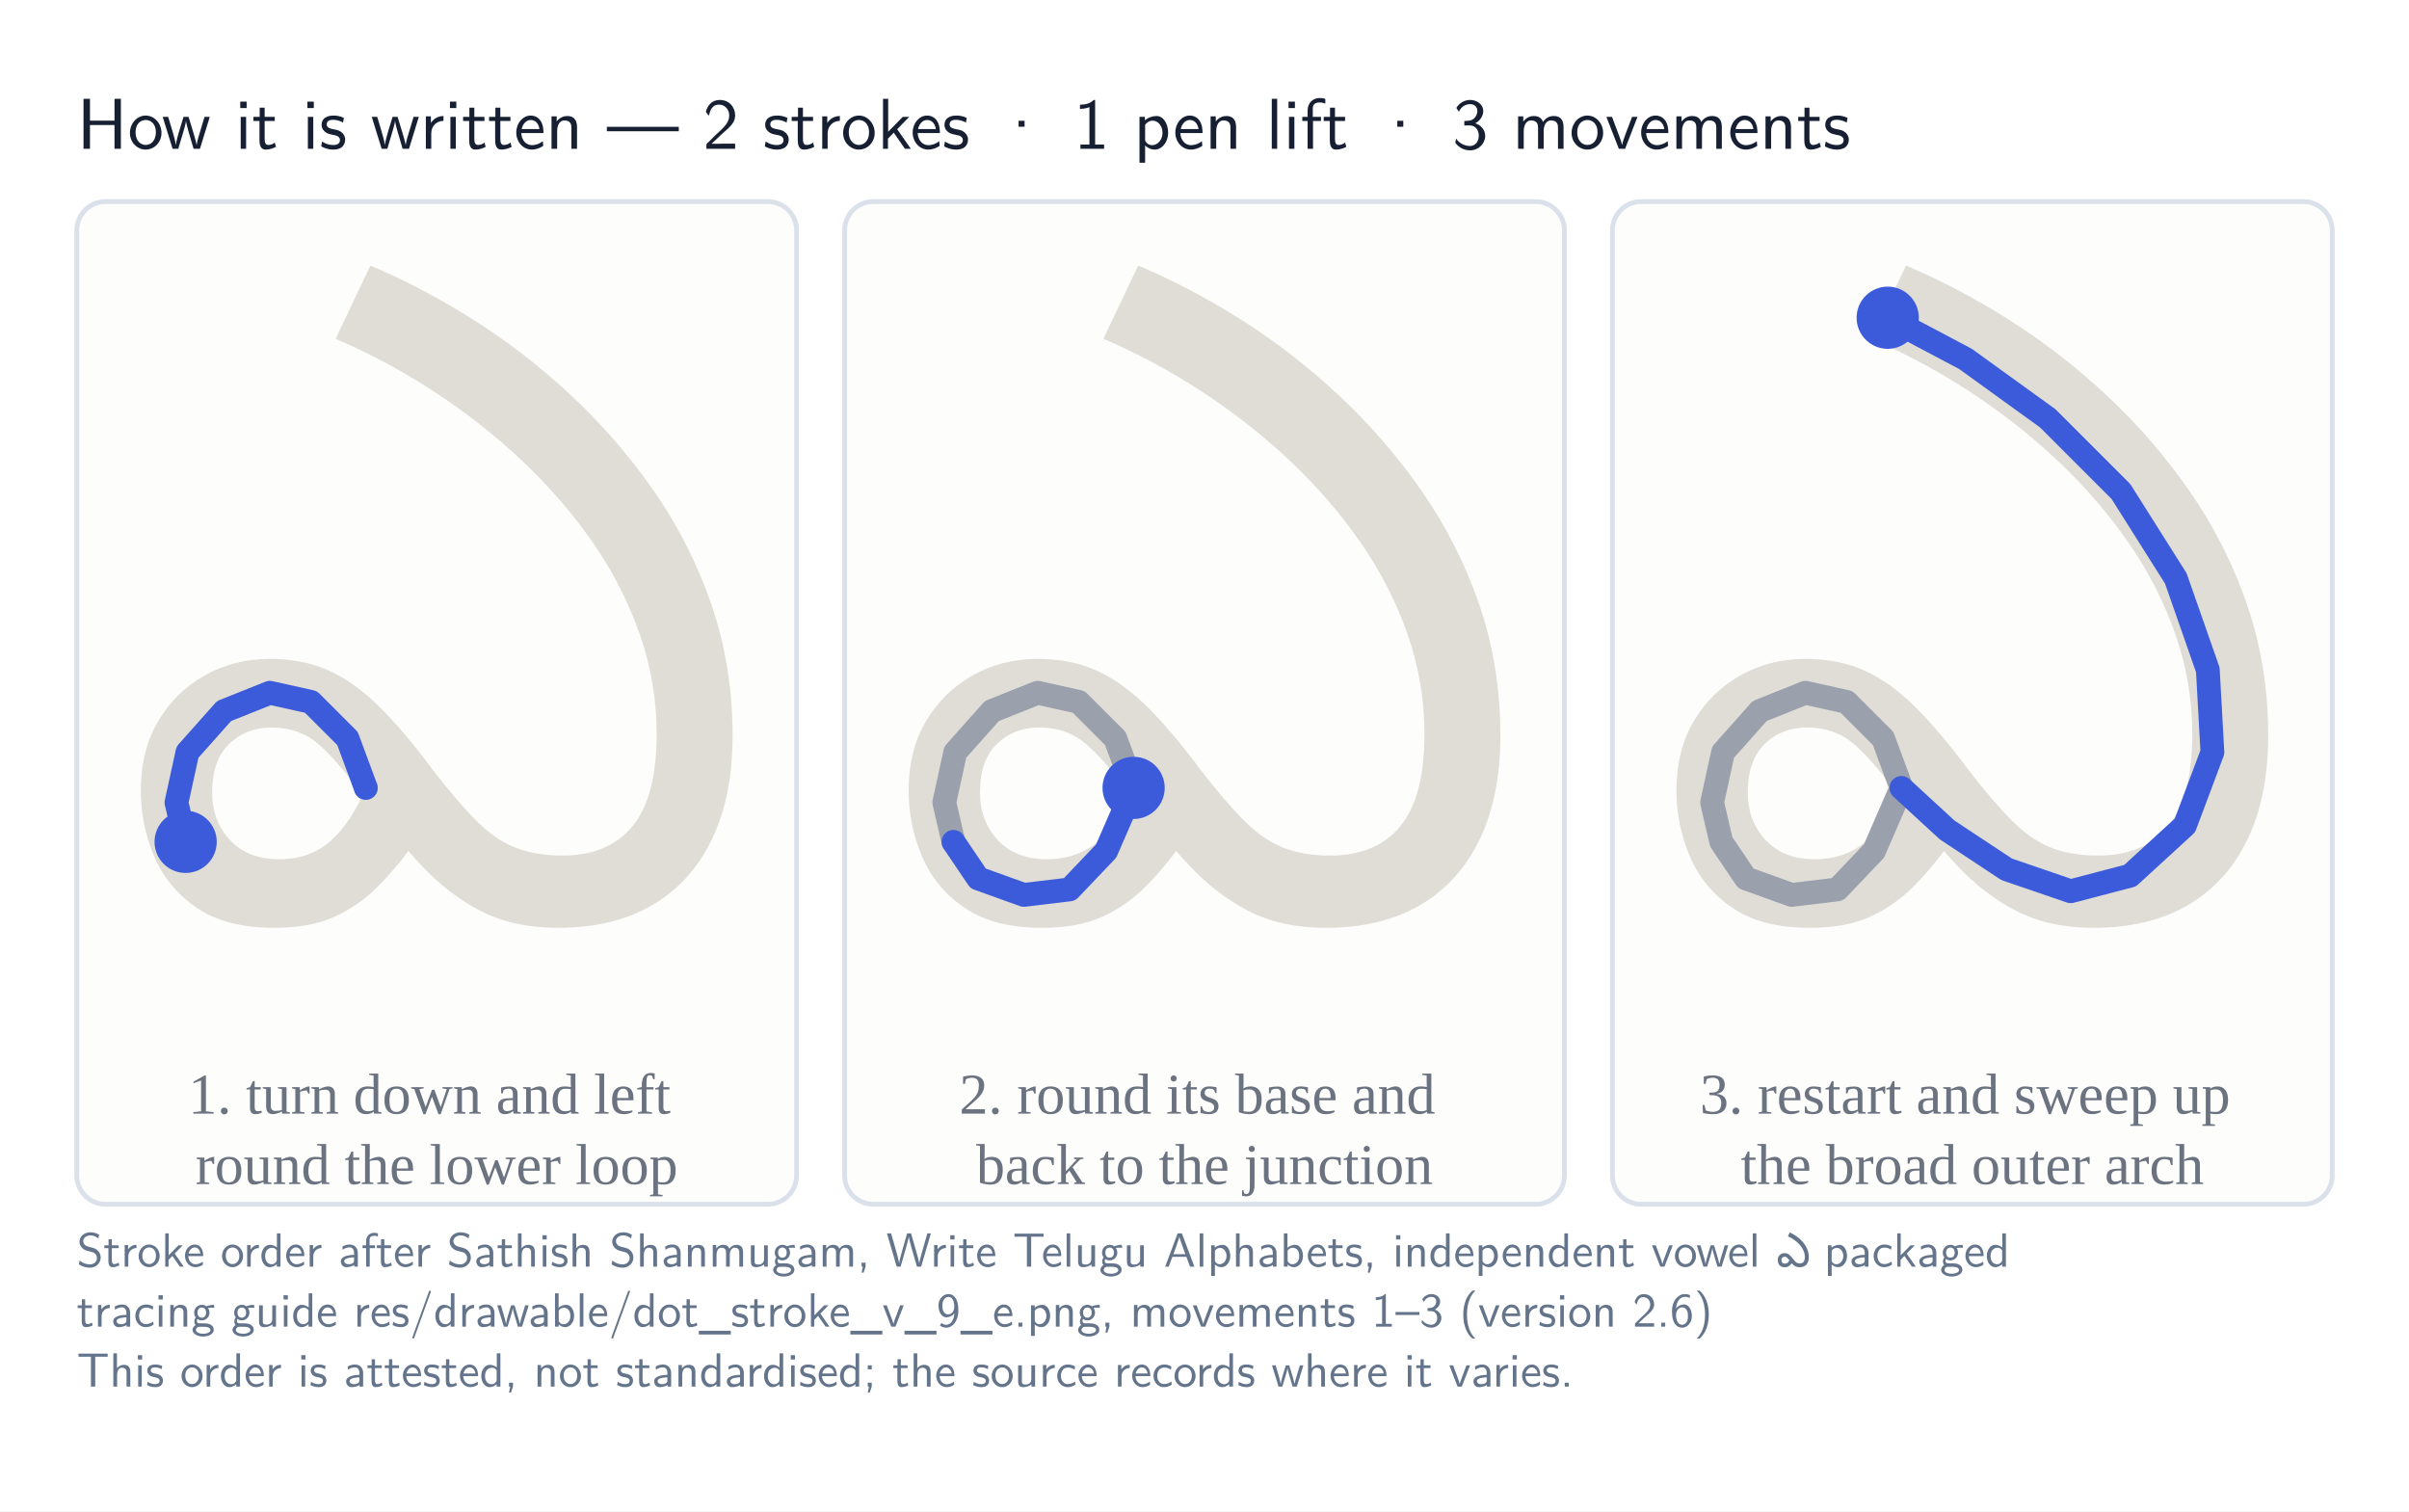
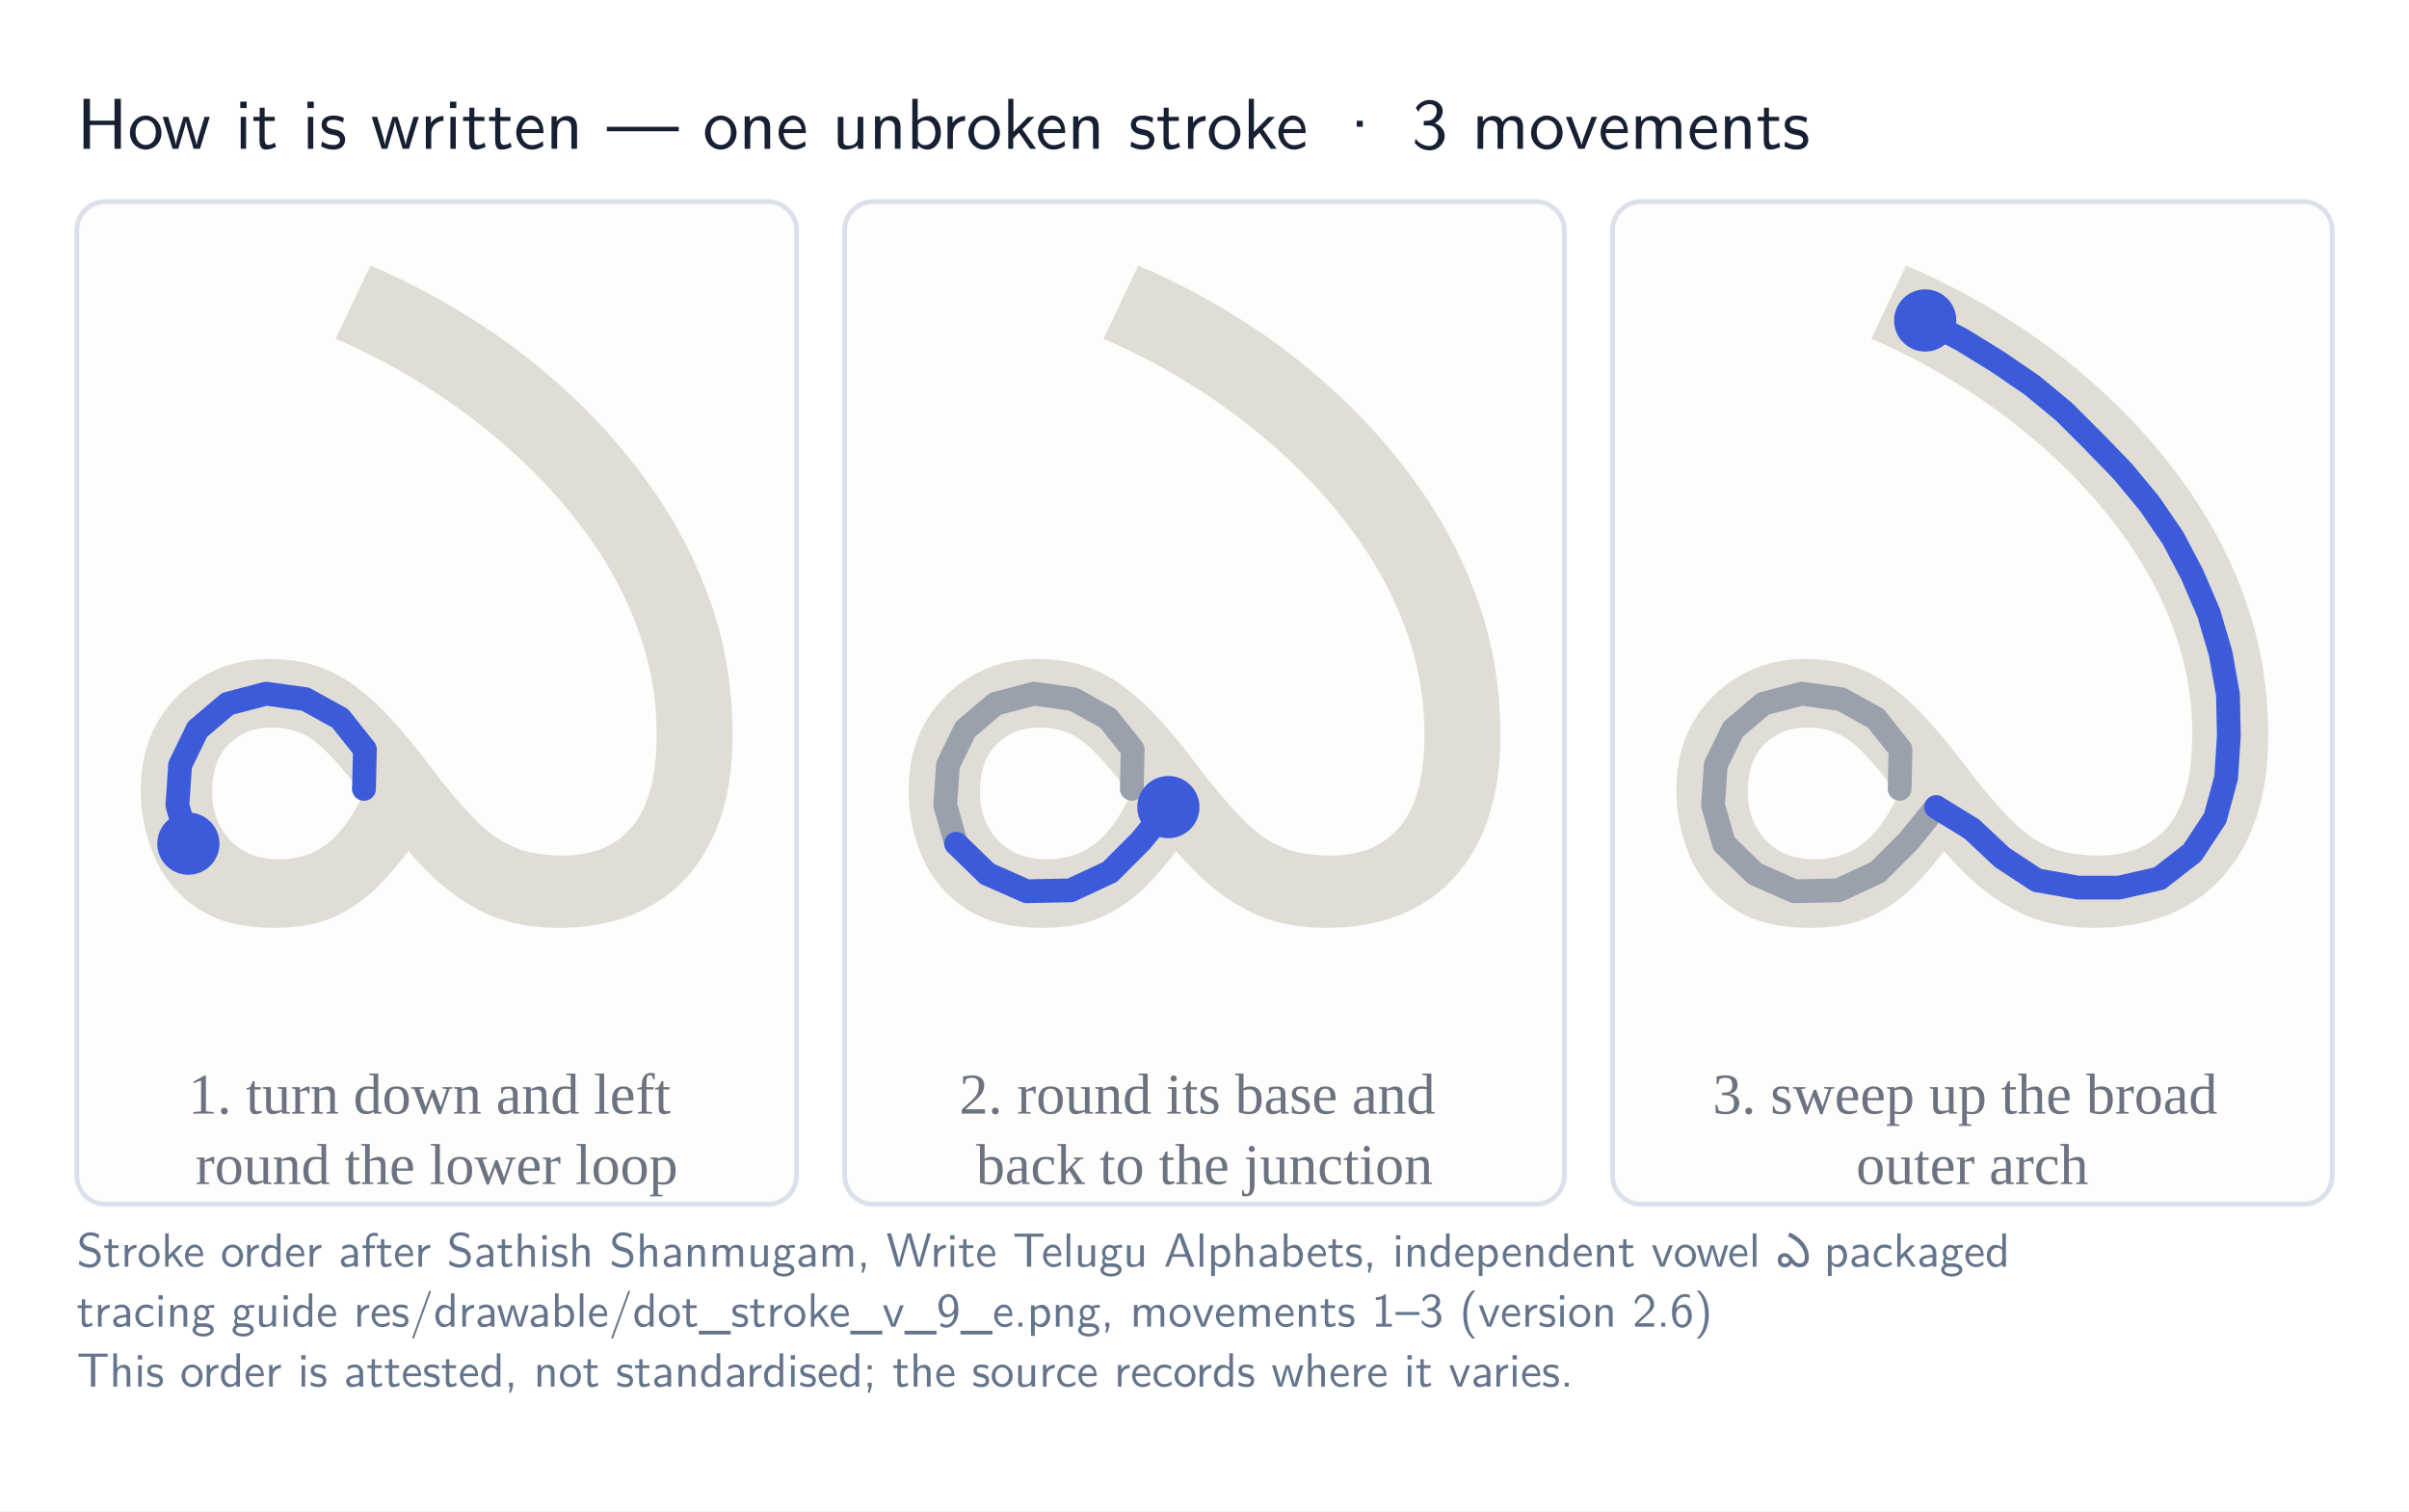
- <svg xmlns="http://www.w3.org/2000/svg" width="502" height="314.93" viewBox="0 0 502 314.93" role="img" aria-label="How to write ఎ: 2 strokes · 1 pen lift · 3 movements">
+ <svg xmlns="http://www.w3.org/2000/svg" width="502" height="314.93" viewBox="0 0 502 314.93" role="img" aria-label="How to write ఎ: one unbroken stroke · 3 movements">
  <rect x="0" y="0" width="502" height="314.93" fill="#ffffff" />
-   <text x="16" y="31" font-family="Latin Modern Sans, sans-serif" font-size="15" fill="#172033">How it is written — 2 strokes · 1 pen lift · 3 movements</text>
+   <text x="16" y="31" font-family="Latin Modern Sans, sans-serif" font-size="15" fill="#172033">How it is written — one unbroken stroke · 3 movements</text>
  <rect x="16" y="42" width="150" height="208.93" rx="6" fill="#fdfdfc" stroke="#dbe1ea" stroke-width="1" />
  <svg x="16" y="42" width="150" height="208.93" viewBox="-41 -782 787 1096.2" preserveAspectRatio="xMidYMid meet" overflow="hidden">
    <g transform="scale(1,-1)">
      <path class="ductus__glyph" d="M485 -12Q437 -12 401.5 6Q366 24 336 56Q306 88 273 131Q244 171 223 189Q202 207 172 207Q144 207 125.5 189Q107 171 107 136Q107 105 126.5 84Q146 63 180 63Q214 63 236.5 83Q259 103 275 141L328 81Q309 54 288 33Q267 12 240.5 0Q214 -12 175 -12Q122 -12 90 10Q58 32 43.5 66.5Q29 101 29 138Q29 182 48 214Q67 246 99 264Q131 282 170 282Q206 282 234 269.5Q262 257 289 230.5Q316 204 348 161Q375 126 396 105Q417 84 439 75.5Q461 67 490 67Q540 67 566.5 99Q593 131 593 200Q593 256 574.5 309Q556 362 523 409.5Q490 457 446 498.5Q402 540 350 574Q298 608 242 632L280 712Q335 689 391.5 653.5Q448 618 499 570.5Q550 523 590 465.5Q630 408 653 341Q676 274 676 198Q676 132 653.5 85Q631 38 588.5 13Q546 -12 485 -12Z" fill="#e0ddd6" fill-rule="nonzero" />
-       <path class="ductus__done" d="M275 141 L275 141" fill="none" stroke="#9aa1ad" stroke-width="26" stroke-linecap="round" stroke-linejoin="round" />
-       <path class="ductus__pen" d="M275 141 L255 195 L215 235 L170 245 L120 225 L80 180 L68 125 L78 82" fill="none" stroke="#3b5bdb" stroke-width="26" stroke-linecap="round" stroke-linejoin="round" />
-       <circle class="ductus__tip" cx="78" cy="82" r="34" fill="#3b5bdb" />
+       <path class="ductus__done" d="M273 140 L273 140" fill="none" stroke="#9aa1ad" stroke-width="26" stroke-linecap="round" stroke-linejoin="round" />
+       <path class="ductus__pen" d="M273 140 L274 183 L247 217 L209 238 L166 244 L124 233 L91 205 L72 166 L69 122 L81 80" fill="none" stroke="#3b5bdb" stroke-width="26" stroke-linecap="round" stroke-linejoin="round" />
+       <circle class="ductus__tip" cx="81" cy="80" r="34" fill="#3b5bdb" />
    </g>
    <text class="ductus__caption" x="352.5" y="215.1" text-anchor="middle" font-size="63.1" fill="#6b7280">
      <tspan x="352.5" y="215.1">1. turn down and left</tspan>
      <tspan x="352.5" y="292.1">round the lower loop</tspan>
    </text>
  </svg>
  <rect x="176" y="42" width="150" height="208.93" rx="6" fill="#fdfdfc" stroke="#dbe1ea" stroke-width="1" />
  <svg x="176" y="42" width="150" height="208.93" viewBox="-41 -782 787 1096.2" preserveAspectRatio="xMidYMid meet" overflow="hidden">
    <g transform="scale(1,-1)">
      <path class="ductus__glyph" d="M485 -12Q437 -12 401.5 6Q366 24 336 56Q306 88 273 131Q244 171 223 189Q202 207 172 207Q144 207 125.5 189Q107 171 107 136Q107 105 126.5 84Q146 63 180 63Q214 63 236.5 83Q259 103 275 141L328 81Q309 54 288 33Q267 12 240.5 0Q214 -12 175 -12Q122 -12 90 10Q58 32 43.5 66.5Q29 101 29 138Q29 182 48 214Q67 246 99 264Q131 282 170 282Q206 282 234 269.5Q262 257 289 230.5Q316 204 348 161Q375 126 396 105Q417 84 439 75.5Q461 67 490 67Q540 67 566.5 99Q593 131 593 200Q593 256 574.5 309Q556 362 523 409.5Q490 457 446 498.5Q402 540 350 574Q298 608 242 632L280 712Q335 689 391.5 653.5Q448 618 499 570.5Q550 523 590 465.5Q630 408 653 341Q676 274 676 198Q676 132 653.5 85Q631 38 588.5 13Q546 -12 485 -12Z" fill="#e0ddd6" fill-rule="nonzero" />
-       <path class="ductus__done" d="M275 141 L255 195 L215 235 L170 245 L120 225 L80 180 L68 125 L78 82 L78 82" fill="none" stroke="#9aa1ad" stroke-width="26" stroke-linecap="round" stroke-linejoin="round" />
-       <path class="ductus__pen" d="M78 82 L105 42 L155 24 L205 30 L245 72 L275 141" fill="none" stroke="#3b5bdb" stroke-width="26" stroke-linecap="round" stroke-linejoin="round" />
-       <circle class="ductus__tip" cx="275" cy="141" r="34" fill="#3b5bdb" />
+       <path class="ductus__done" d="M273 140 L274 183 L247 217 L209 238 L166 244 L124 233 L91 205 L72 166 L69 122 L81 80 L81 80" fill="none" stroke="#9aa1ad" stroke-width="26" stroke-linecap="round" stroke-linejoin="round" />
+       <path class="ductus__pen" d="M81 80 L115 47 L158 28 L206 29 L249 49 L283 83 L313 120" fill="none" stroke="#3b5bdb" stroke-width="26" stroke-linecap="round" stroke-linejoin="round" />
+       <circle class="ductus__tip" cx="313" cy="120" r="34" fill="#3b5bdb" />
    </g>
    <text class="ductus__caption" x="352.5" y="215.1" text-anchor="middle" font-size="63.1" fill="#6b7280">
      <tspan x="352.5" y="215.1">2. round its base and</tspan>
      <tspan x="352.5" y="292.1">back to the junction</tspan>
    </text>
  </svg>
  <rect x="336" y="42" width="150" height="208.93" rx="6" fill="#fdfdfc" stroke="#dbe1ea" stroke-width="1" />
  <svg x="336" y="42" width="150" height="208.93" viewBox="-41 -782 787 1096.2" preserveAspectRatio="xMidYMid meet" overflow="hidden">
    <g transform="scale(1,-1)">
      <path class="ductus__glyph" d="M485 -12Q437 -12 401.5 6Q366 24 336 56Q306 88 273 131Q244 171 223 189Q202 207 172 207Q144 207 125.5 189Q107 171 107 136Q107 105 126.5 84Q146 63 180 63Q214 63 236.5 83Q259 103 275 141L328 81Q309 54 288 33Q267 12 240.5 0Q214 -12 175 -12Q122 -12 90 10Q58 32 43.5 66.5Q29 101 29 138Q29 182 48 214Q67 246 99 264Q131 282 170 282Q206 282 234 269.5Q262 257 289 230.5Q316 204 348 161Q375 126 396 105Q417 84 439 75.5Q461 67 490 67Q540 67 566.5 99Q593 131 593 200Q593 256 574.5 309Q556 362 523 409.5Q490 457 446 498.5Q402 540 350 574Q298 608 242 632L280 712Q335 689 391.5 653.5Q448 618 499 570.5Q550 523 590 465.5Q630 408 653 341Q676 274 676 198Q676 132 653.5 85Q631 38 588.5 13Q546 -12 485 -12Z" fill="#e0ddd6" fill-rule="nonzero" />
-       <path class="ductus__done" d="M275 141 L255 195 L215 235 L170 245 L120 225 L80 180 L68 125 L78 82 L105 42 L155 24 L205 30 L245 72 L275 141" fill="none" stroke="#9aa1ad" stroke-width="26" stroke-linecap="round" stroke-linejoin="round" />
-       <path class="ductus__done" d="M275 141 L275 141" fill="none" stroke="#9aa1ad" stroke-width="26" stroke-linecap="round" stroke-linejoin="round" />
-       <path class="ductus__pen" d="M275 141 L325 95 L390 52 L460 28 L525 45 L585 100 L615 180 L610 270 L575 370 L515 465 L435 545 L345 610 L260 655" fill="none" stroke="#3b5bdb" stroke-width="26" stroke-linecap="round" stroke-linejoin="round" />
-       <circle class="ductus__tip" cx="260" cy="655" r="34" fill="#3b5bdb" />
+       <path class="ductus__done" d="M273 140 L274 183 L247 217 L209 238 L166 244 L124 233 L91 205 L72 166 L69 122 L81 80 L115 47 L158 28 L206 29 L249 49 L283 83 L313 120 L313 120" fill="none" stroke="#9aa1ad" stroke-width="26" stroke-linecap="round" stroke-linejoin="round" />
+       <path class="ductus__pen" d="M313 120 L352 96 L385 65 L423 40 L468 32 L513 32 L557 42 L593 70 L618 108 L630 152 L633 198 L632 243 L624 288 L611 332 L593 374 L572 414 L546 452 L517 487 L485 520 L453 552 L418 581 L380 607 L341 631 L301 652" fill="none" stroke="#3b5bdb" stroke-width="26" stroke-linecap="round" stroke-linejoin="round" />
+       <circle class="ductus__tip" cx="301" cy="652" r="34" fill="#3b5bdb" />
    </g>
    <text class="ductus__caption" x="352.5" y="215.1" text-anchor="middle" font-size="63.1" fill="#6b7280">
-       <tspan x="352.5" y="215.1">3. restart and sweep up</tspan>
-       <tspan x="352.5" y="292.1">the broad outer arch</tspan>
+       <tspan x="352.5" y="215.1">3. sweep up the broad</tspan>
+       <tspan x="352.5" y="292.1">outer arch</tspan>
    </text>
  </svg>
  <text x="16" y="263.93" font-family="Latin Modern Sans, sans-serif" font-size="10" fill="#64748b">Stroke order after Sathish Shanmugam, Write Telugu Alphabets, independent vowel ఎ packaged</text>
  <text x="16" y="276.43" font-family="Latin Modern Sans, sans-serif" font-size="10" fill="#64748b">tracing guide res/drawable/dot_stroke_v_9_e.png, movements 1–3 (version 2.6)</text>
  <text x="16" y="288.93" font-family="Latin Modern Sans, sans-serif" font-size="10" fill="#64748b">This order is attested, not standardised; the source records where it varies.</text>
</svg>
